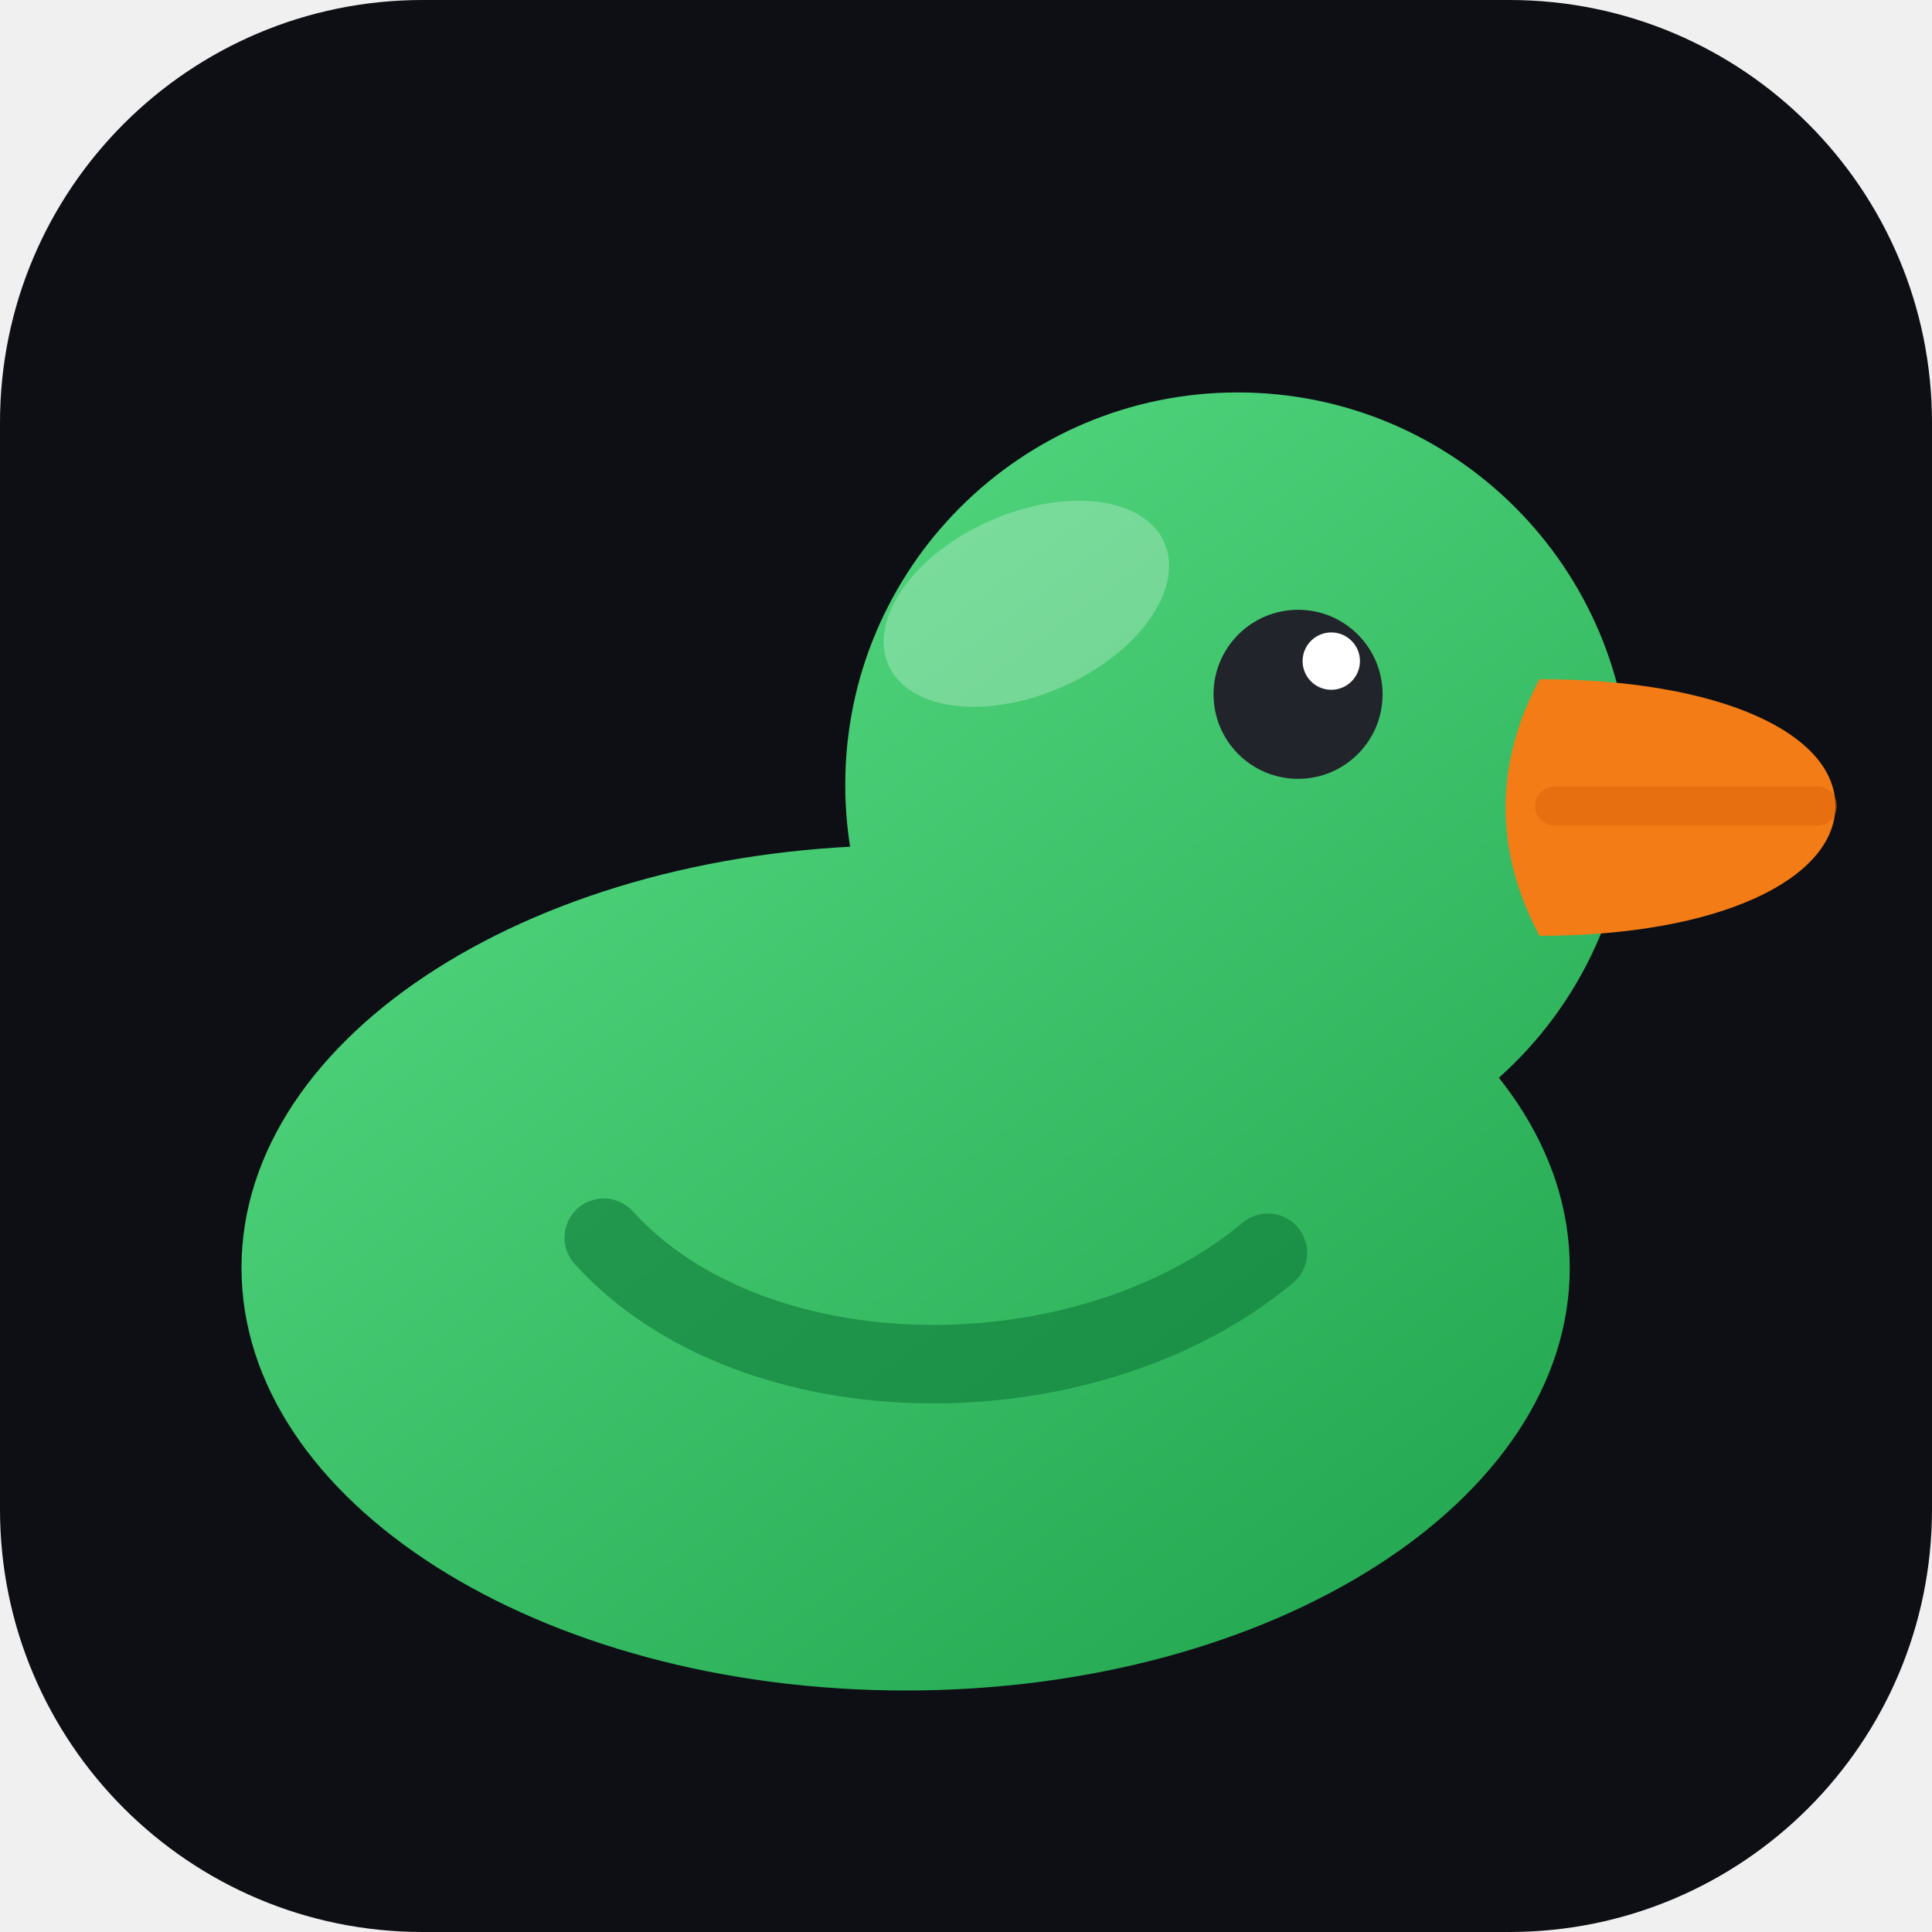
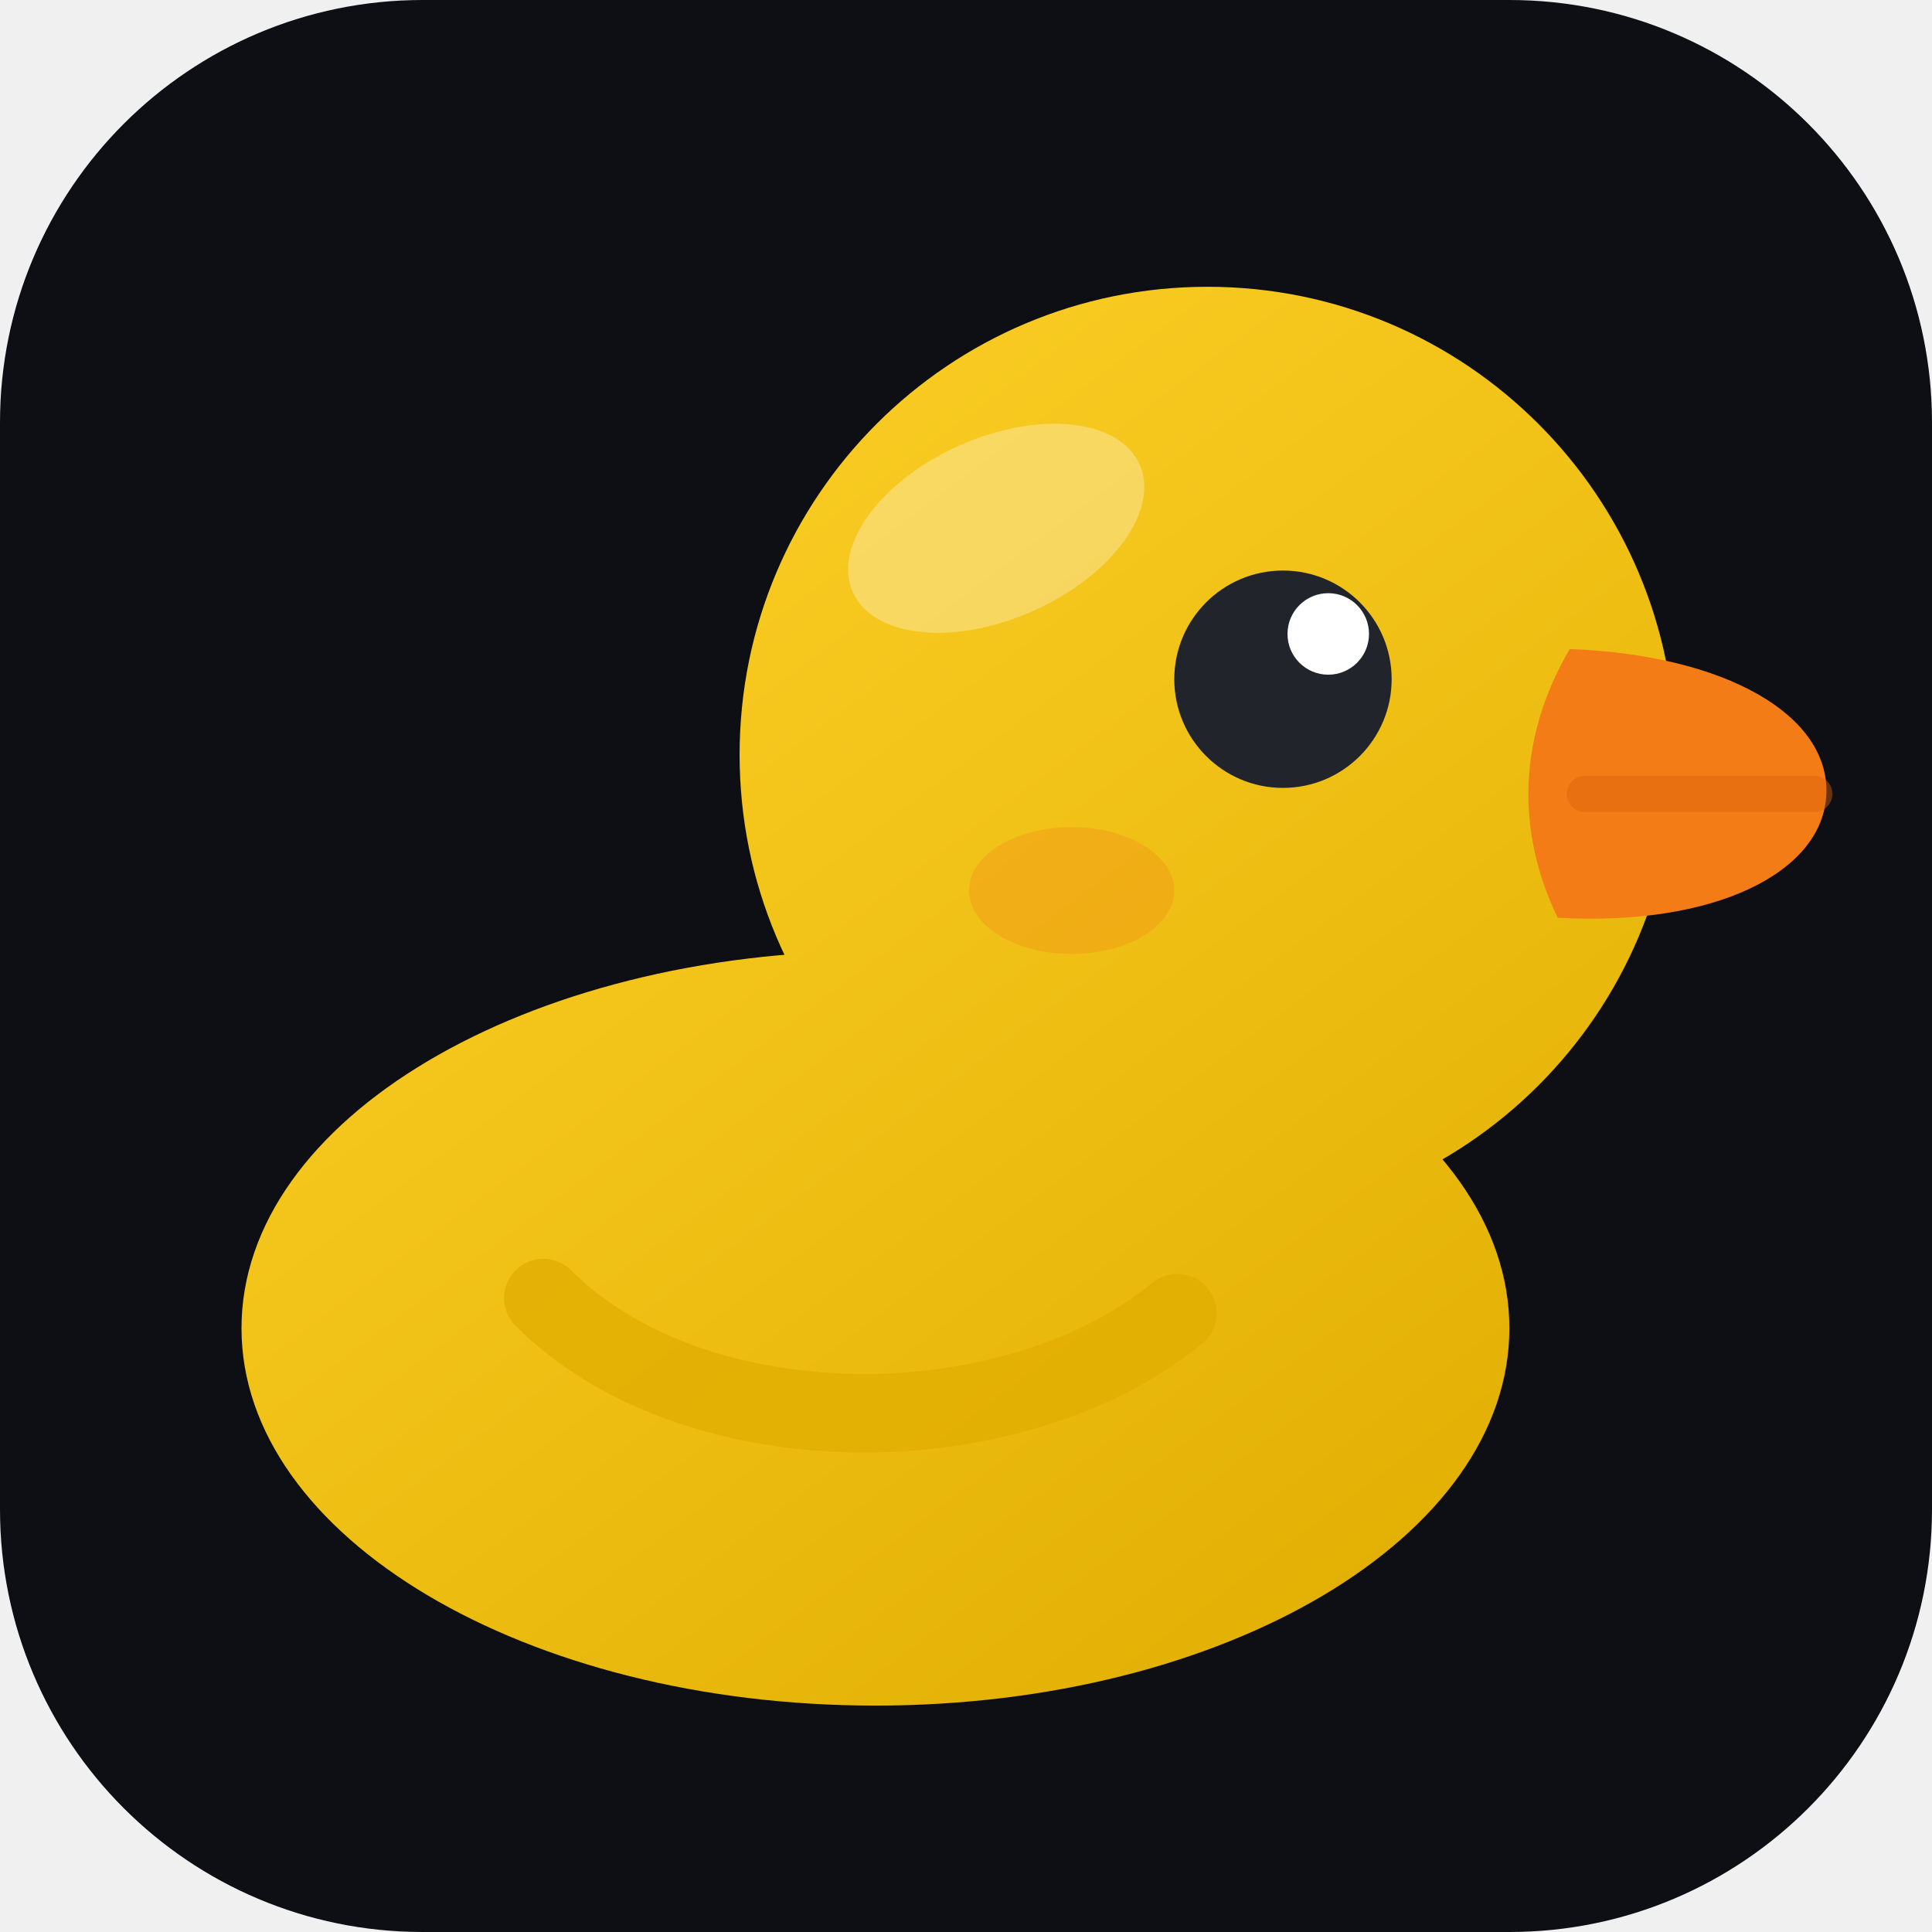
- <svg xmlns="http://www.w3.org/2000/svg" width="64" height="64" viewBox="0 0 64 64" fill="none" role="img" aria-label="Duckterm">
+ <svg xmlns="http://www.w3.org/2000/svg" width="64" height="64" viewBox="0 0 64 64" fill="none" role="img" aria-label="DuckTerm">
  <defs>
    <linearGradient id="rd-body" x1="12" y1="10" x2="48" y2="58" gradientUnits="userSpaceOnUse">
-       <stop stop-color="#5EE38B" />
-       <stop offset="1" stop-color="#1FA34C" />
+       <stop stop-color="#FFD32B" />
+       <stop offset="1" stop-color="#E0AD00" />
    </linearGradient>
  </defs>
  <rect width="64" height="64" rx="14" fill="#0d0f14" />
  <g fill="url(#rd-body)">
-     <ellipse cx="30" cy="42" rx="22" ry="14" />
-     <circle cx="41" cy="26" r="13" />
+     <ellipse cx="29" cy="44" rx="21" ry="12.5" />
+     <circle cx="40" cy="25" r="15.5" />
  </g>
-   <path fill="#F47C16" d="M51 22.5c6 0 9.8 1.8 9.8 4.2S57 31 51 31c-1.5-2.8-1.5-5.7 0-8.5z" />
-   <path d="M51.5 26.7h8.7" stroke="#D9620A" stroke-width="1.3" stroke-linecap="round" opacity="0.5" />
-   <path d="M20 41c5 5.5 16 5.5 22 .5" stroke="#0E7A38" stroke-width="2.6" stroke-linecap="round" fill="none" opacity="0.6" />
-   <circle cx="43" cy="23" r="2.8" fill="#22242b" />
-   <circle cx="44.1" cy="21.9" r="0.95" fill="#fff" />
-   <ellipse cx="34" cy="20" rx="5" ry="3" fill="#fff" opacity="0.26" transform="rotate(-24 34 20)" />
+   <path fill="#F47C16" d="M52 21.5c5.2.2 8.6 2.2 8.5 4.8-.1 2.6-3.7 4.4-8.9 4.1-1.4-2.9-1.3-6 .4-8.9z" />
+   <path d="M52.5 26.3h7.6" stroke="#D9620A" stroke-width="1.2" stroke-linecap="round" opacity="0.45" />
+   <path d="M18 43c5 5 15.5 5 21 .5" stroke="#E0AD00" stroke-width="2.6" stroke-linecap="round" fill="none" opacity="0.75" />
+   <circle cx="42.5" cy="22.5" r="3.6" fill="#22242b" />
+   <circle cx="44" cy="21" r="1.35" fill="#fff" />
+   <ellipse cx="35.5" cy="29.5" rx="3.4" ry="2.1" fill="#F47C16" opacity="0.28" />
+   <ellipse cx="33" cy="17.5" rx="5.2" ry="3" fill="#fff" opacity="0.30" transform="rotate(-24 33 17.5)" />
</svg>
